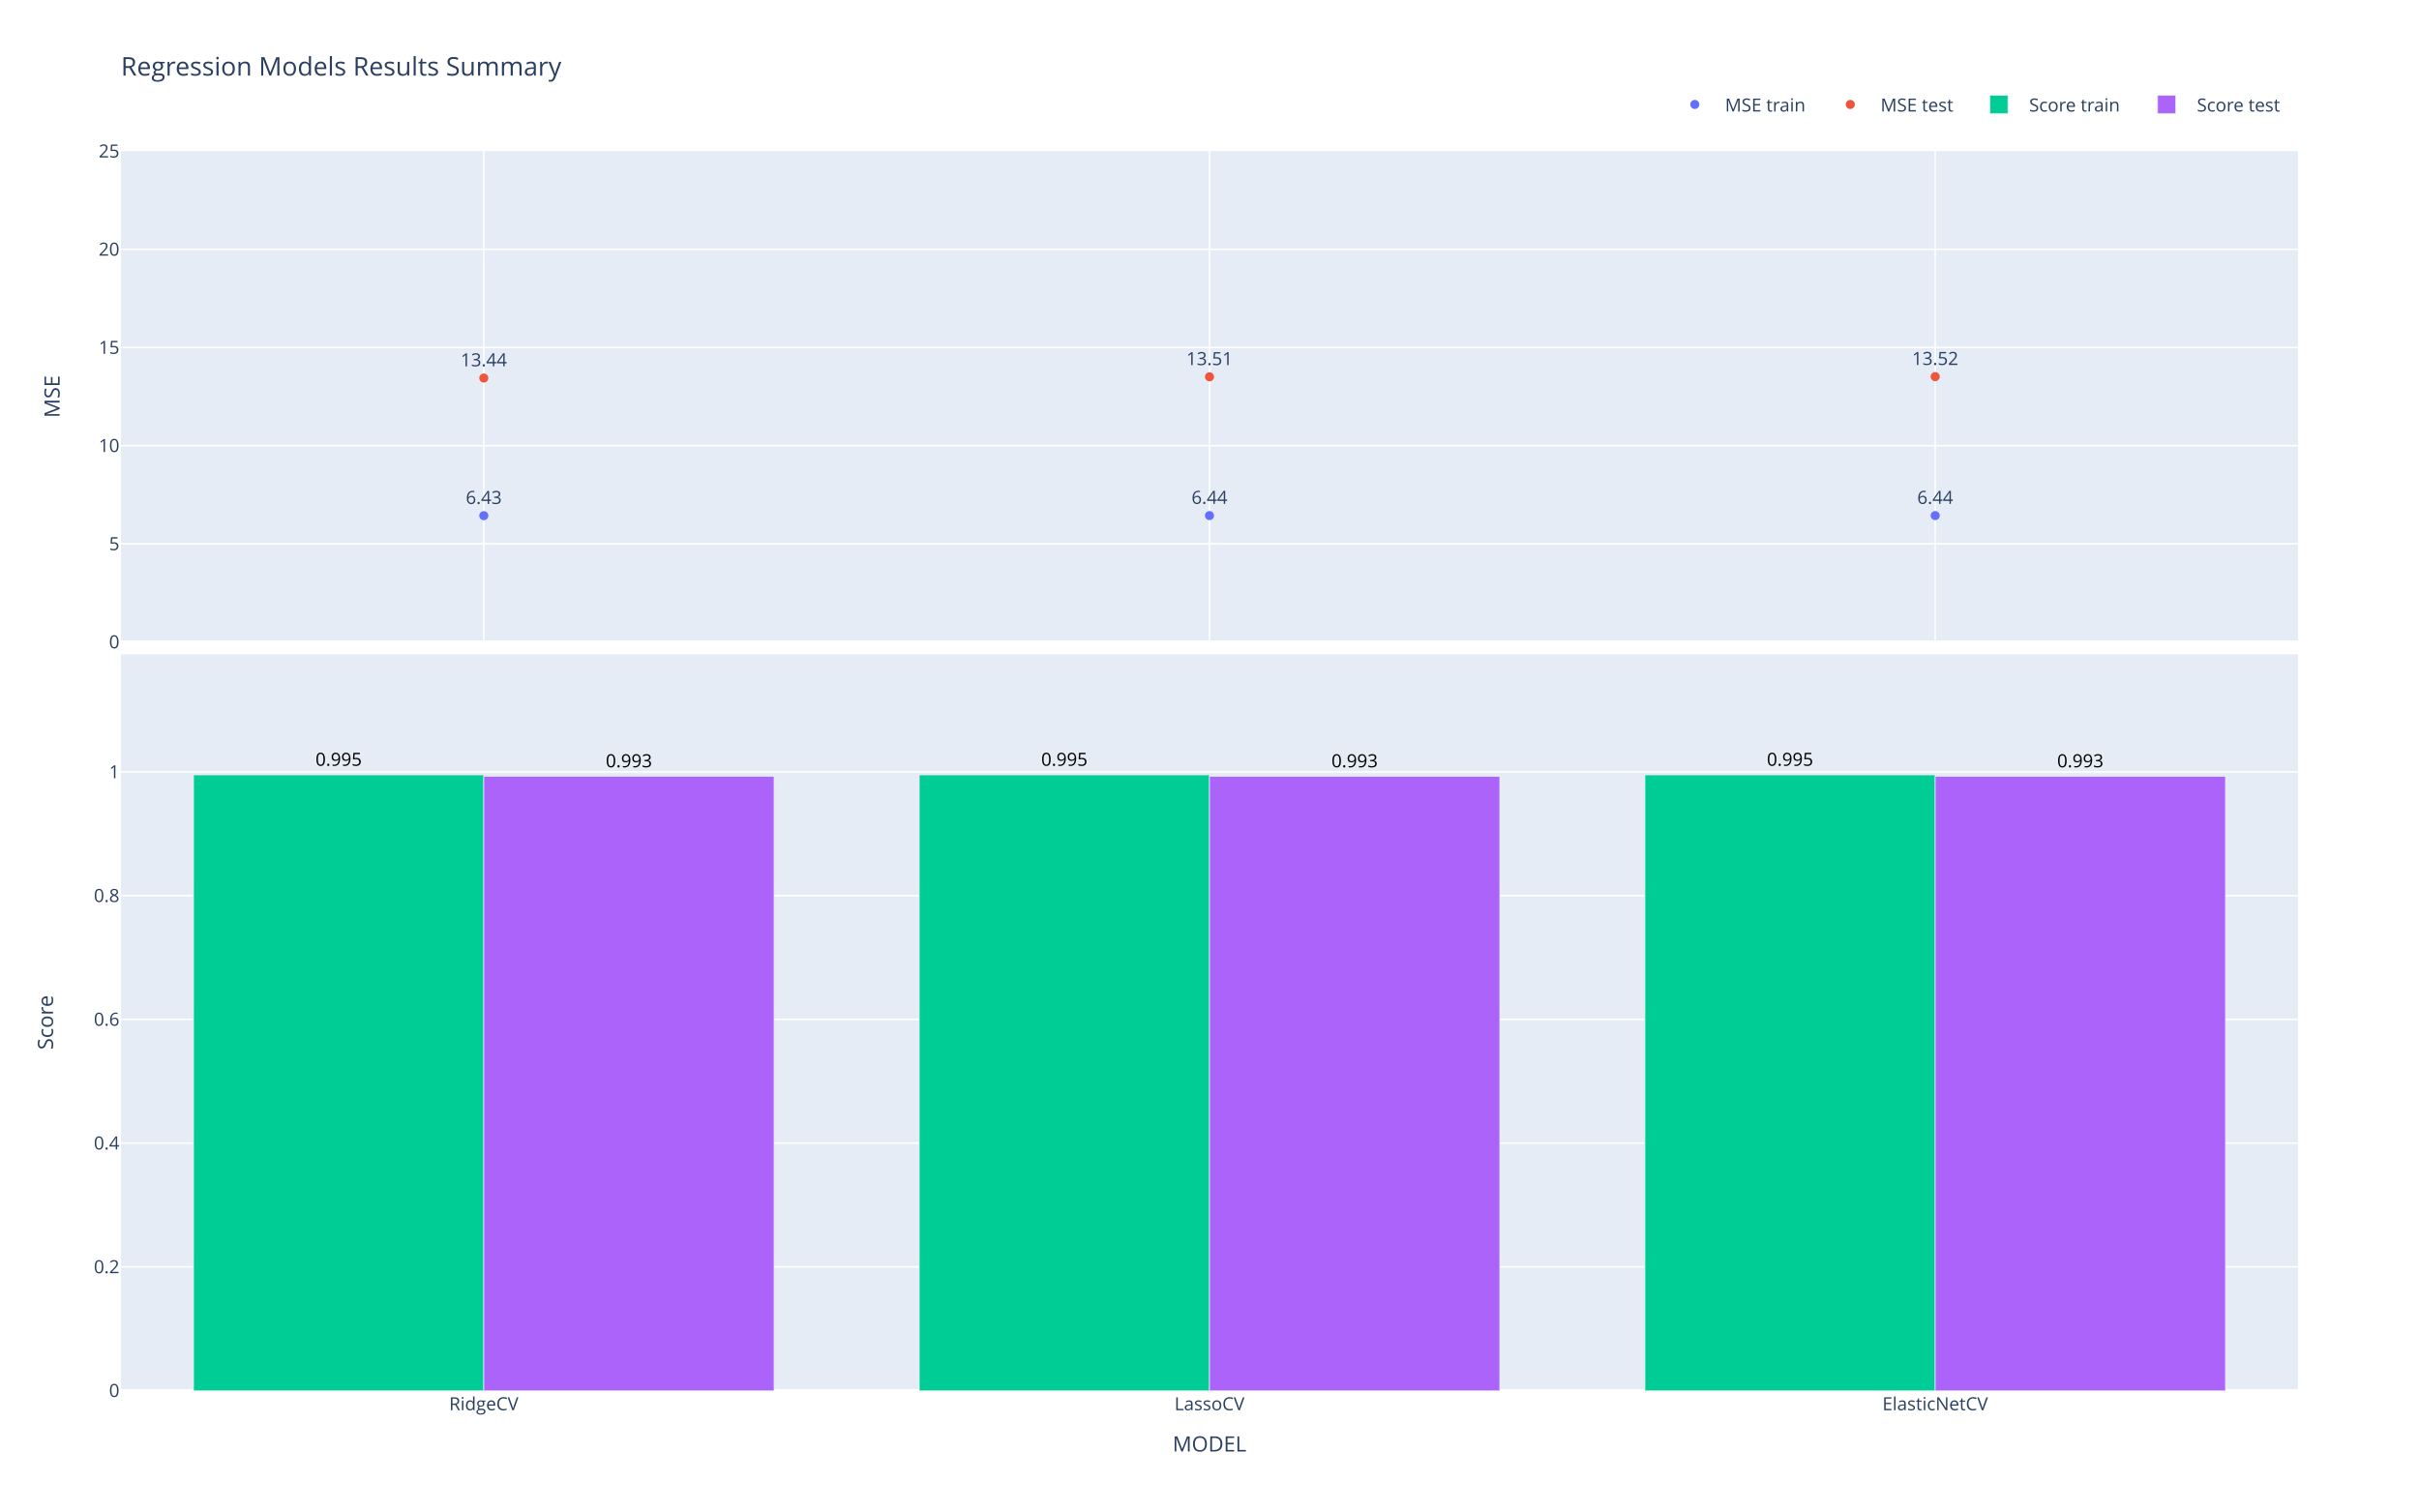
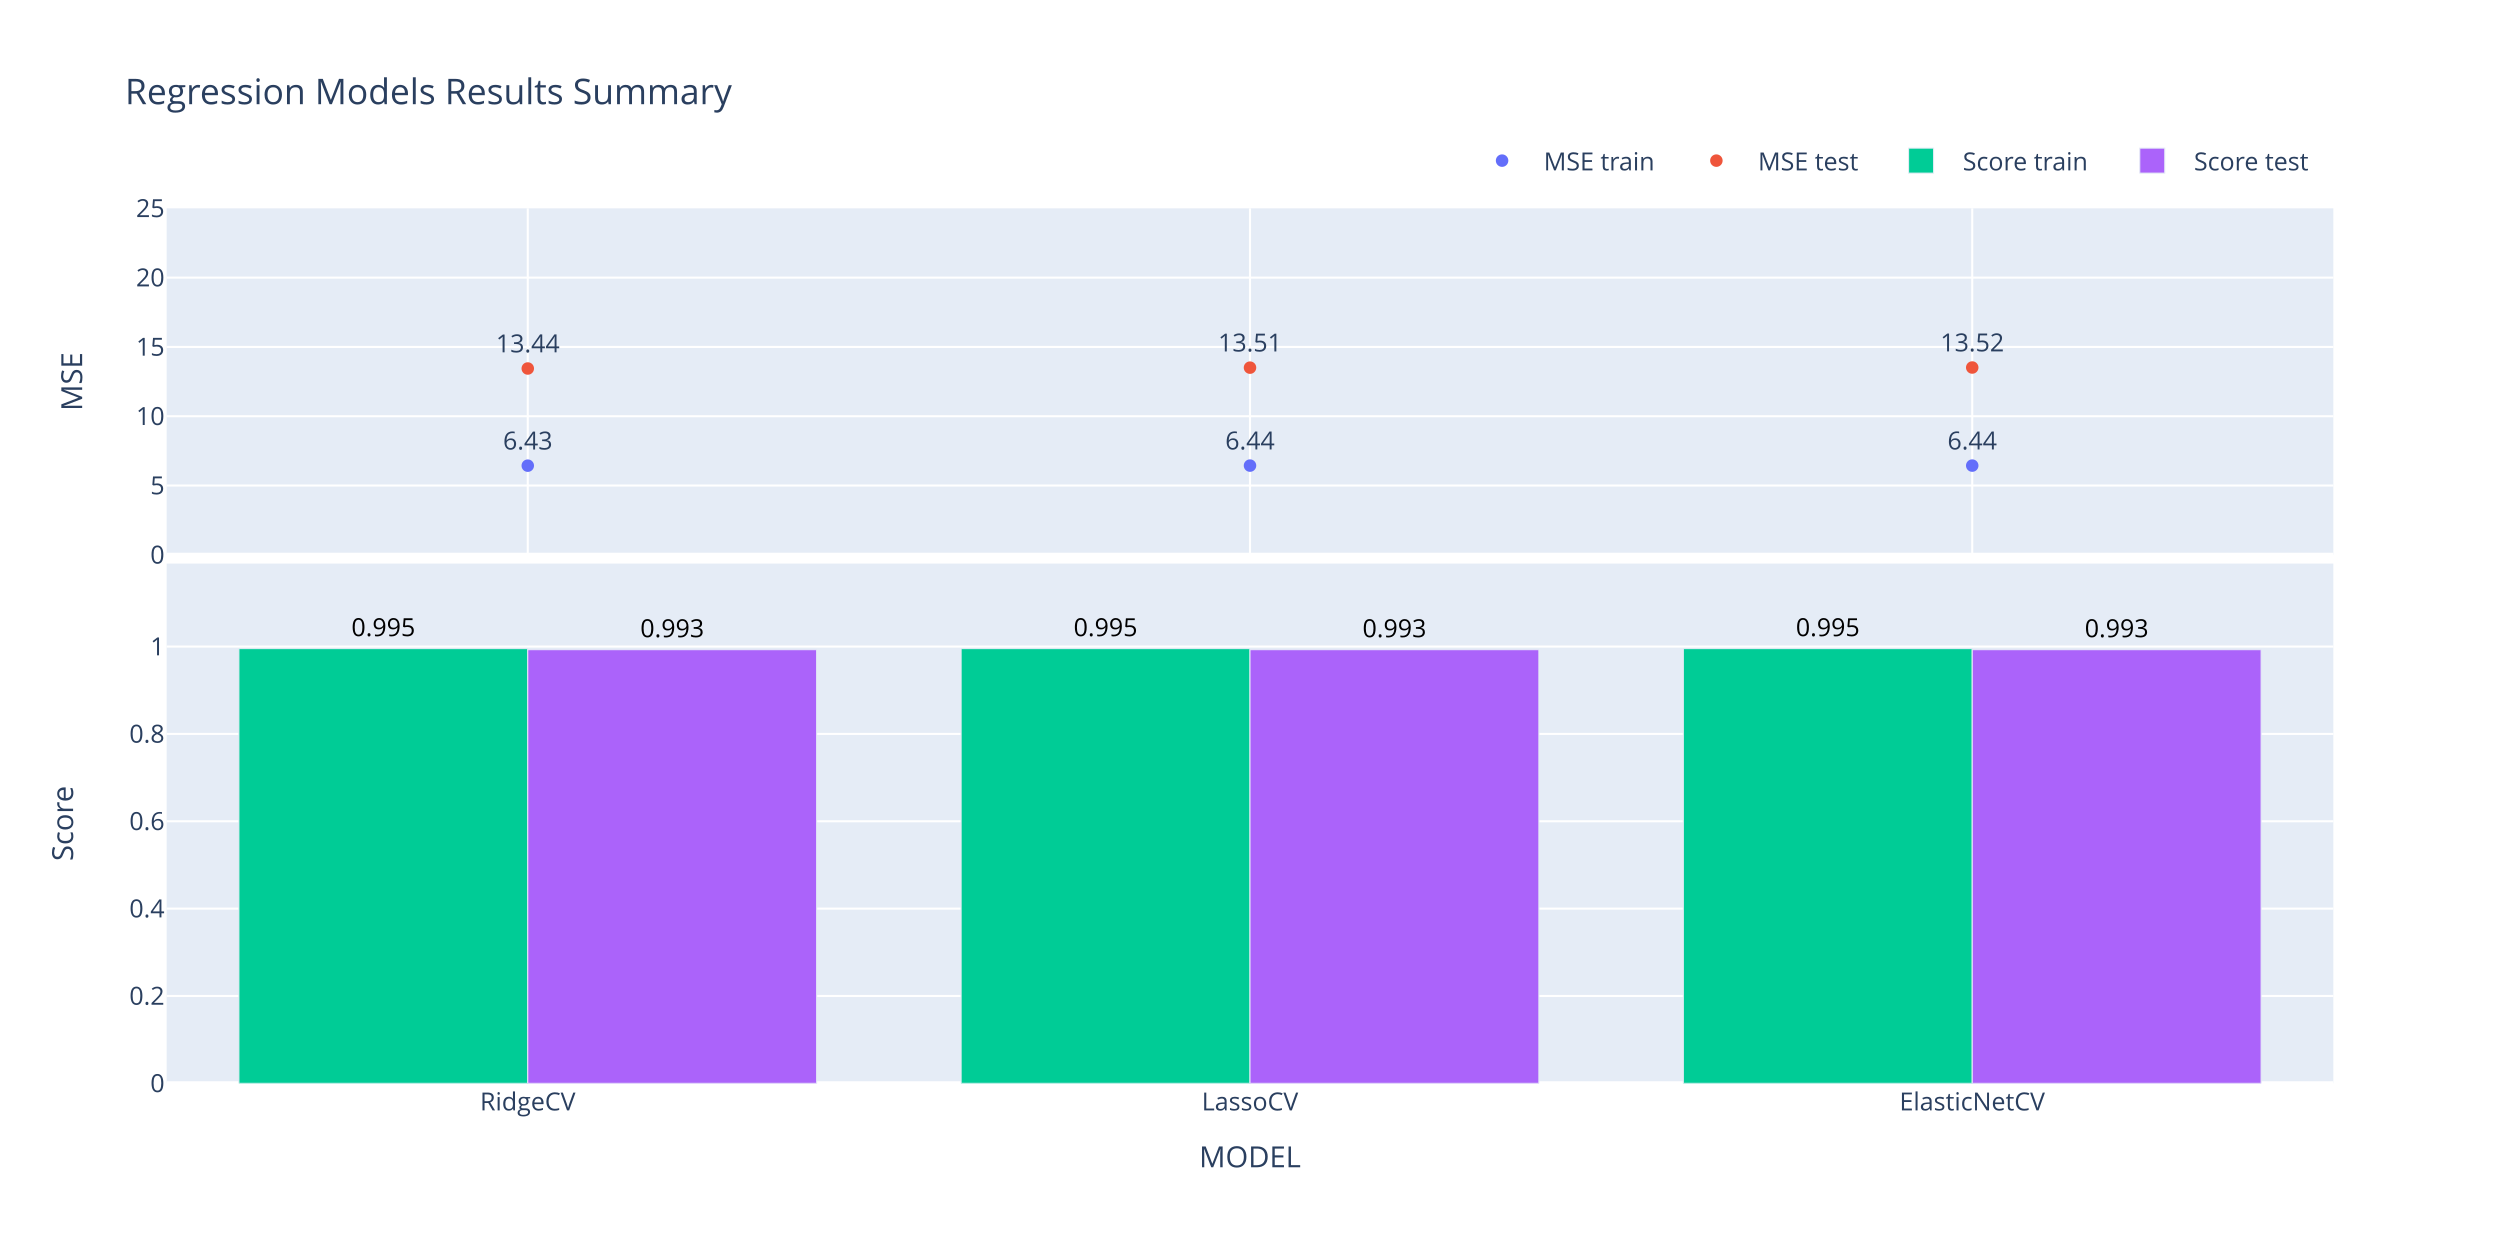
- <svg xmlns="http://www.w3.org/2000/svg" class="main-svg" width="1600" height="1000" style="" viewBox="0 0 1600 1000">
-   <rect x="0" y="0" width="1600" height="1000" style="fill: rgb(255, 255, 255); fill-opacity: 1;" />
-   <defs id="defs-d3e788">
+ <svg xmlns="http://www.w3.org/2000/svg" class="main-svg" width="1200" height="600" style="" viewBox="0 0 1200 600">
+   <rect x="0" y="0" width="1200" height="600" style="fill: rgb(255, 255, 255); fill-opacity: 1;" />
+   <defs id="defs-8b36f4">
    <g class="clips">
-       <clipPath id="clipd3e788xyplot" class="plotclip">
-         <rect width="1440" height="324.72" />
-       </clipPath>
-       <clipPath id="clipd3e788x2y2plot" class="plotclip">
-         <rect width="1440" height="487.08" />
-       </clipPath>
-       <clipPath class="axesclip" id="clipd3e788x">
-         <rect x="80" y="0" width="1440" height="1000" />
-       </clipPath>
-       <clipPath class="axesclip" id="clipd3e788y">
-         <rect x="0" y="100" width="1600" height="324.72" />
-       </clipPath>
-       <clipPath class="axesclip" id="clipd3e788xy">
-         <rect x="80" y="100" width="1440" height="324.72" />
-       </clipPath>
-       <clipPath class="axesclip" id="clipd3e788y2">
-         <rect x="0" y="432.92" width="1600" height="487.08" />
-       </clipPath>
-       <clipPath class="axesclip" id="clipd3e788xy2">
-         <rect x="80" y="432.92" width="1440" height="487.08" />
-       </clipPath>
-       <clipPath class="axesclip" id="clipd3e788x2">
-         <rect x="80" y="0" width="1440" height="1000" />
-       </clipPath>
-       <clipPath class="axesclip" id="clipd3e788x2y">
-         <rect x="80" y="100" width="1440" height="324.72" />
-       </clipPath>
-       <clipPath class="axesclip" id="clipd3e788x2y2">
-         <rect x="80" y="432.92" width="1440" height="487.08" />
+       <clipPath id="clip8b36f4xyplot" class="plotclip">
+         <rect width="1040" height="166.32" />
+       </clipPath>
+       <clipPath id="clip8b36f4x2y2plot" class="plotclip">
+         <rect width="1040" height="249.48" />
+       </clipPath>
+       <clipPath class="axesclip" id="clip8b36f4x">
+         <rect x="80" y="0" width="1040" height="600" />
+       </clipPath>
+       <clipPath class="axesclip" id="clip8b36f4y">
+         <rect x="0" y="100" width="1200" height="166.32" />
+       </clipPath>
+       <clipPath class="axesclip" id="clip8b36f4xy">
+         <rect x="80" y="100" width="1040" height="166.32" />
+       </clipPath>
+       <clipPath class="axesclip" id="clip8b36f4y2">
+         <rect x="0" y="270.52" width="1200" height="249.48" />
+       </clipPath>
+       <clipPath class="axesclip" id="clip8b36f4xy2">
+         <rect x="80" y="270.52" width="1040" height="249.48" />
+       </clipPath>
+       <clipPath class="axesclip" id="clip8b36f4x2">
+         <rect x="80" y="0" width="1040" height="600" />
+       </clipPath>
+       <clipPath class="axesclip" id="clip8b36f4x2y">
+         <rect x="80" y="100" width="1040" height="166.32" />
+       </clipPath>
+       <clipPath class="axesclip" id="clip8b36f4x2y2">
+         <rect x="80" y="270.52" width="1040" height="249.48" />
      </clipPath>
    </g>
    <g class="gradients" />
    <g class="patterns" />
  </defs>
  <g class="bglayer">
-     <rect class="bg" x="80" y="100" width="1440" height="324.72" style="fill: rgb(229, 236, 246); fill-opacity: 1; stroke-width: 0;" />
-     <rect class="bg" x="80" y="432.92" width="1440" height="487.08" style="fill: rgb(229, 236, 246); fill-opacity: 1; stroke-width: 0;" />
+     <rect class="bg" x="80" y="100" width="1040" height="166.32" style="fill: rgb(229, 236, 246); fill-opacity: 1; stroke-width: 0;" />
+     <rect class="bg" x="80" y="270.52" width="1040" height="249.48" style="fill: rgb(229, 236, 246); fill-opacity: 1; stroke-width: 0;" />
  </g>
  <g class="layer-below">
    <g class="imagelayer" />
    <g class="shapelayer" />
  </g>
  <g class="cartesianlayer">
    <g class="subplot xy">
      <g class="layer-subplot">
        <g class="shapelayer" />
        <g class="imagelayer" />
      </g>
      <g class="minor-gridlayer">
        <g class="x" />
        <g class="y" />
      </g>
      <g class="gridlayer">
        <g class="x">
-           <path class="xgrid crisp" transform="translate(320,0)" d="M0,100v324.72" style="stroke: rgb(255, 255, 255); stroke-opacity: 1; stroke-width: 1px;" />
-           <path class="xgrid crisp" transform="translate(800,0)" d="M0,100v324.72" style="stroke: rgb(255, 255, 255); stroke-opacity: 1; stroke-width: 1px;" />
-           <path class="xgrid crisp" transform="translate(1280,0)" d="M0,100v324.72" style="stroke: rgb(255, 255, 255); stroke-opacity: 1; stroke-width: 1px;" />
+           <path class="xgrid crisp" transform="translate(253.33,0)" d="M0,100v166.32" style="stroke: rgb(255, 255, 255); stroke-opacity: 1; stroke-width: 1px;" />
+           <path class="xgrid crisp" transform="translate(600,0)" d="M0,100v166.32" style="stroke: rgb(255, 255, 255); stroke-opacity: 1; stroke-width: 1px;" />
+           <path class="xgrid crisp" transform="translate(946.67,0)" d="M0,100v166.32" style="stroke: rgb(255, 255, 255); stroke-opacity: 1; stroke-width: 1px;" />
        </g>
        <g class="y">
-           <path class="ygrid crisp" transform="translate(0,359.78)" d="M80,0h1440" style="stroke: rgb(255, 255, 255); stroke-opacity: 1; stroke-width: 1px;" />
-           <path class="ygrid crisp" transform="translate(0,294.83)" d="M80,0h1440" style="stroke: rgb(255, 255, 255); stroke-opacity: 1; stroke-width: 1px;" />
-           <path class="ygrid crisp" transform="translate(0,229.89)" d="M80,0h1440" style="stroke: rgb(255, 255, 255); stroke-opacity: 1; stroke-width: 1px;" />
-           <path class="ygrid crisp" transform="translate(0,164.94)" d="M80,0h1440" style="stroke: rgb(255, 255, 255); stroke-opacity: 1; stroke-width: 1px;" />
+           <path class="ygrid crisp" transform="translate(0,233.06)" d="M80,0h1040" style="stroke: rgb(255, 255, 255); stroke-opacity: 1; stroke-width: 1px;" />
+           <path class="ygrid crisp" transform="translate(0,199.79)" d="M80,0h1040" style="stroke: rgb(255, 255, 255); stroke-opacity: 1; stroke-width: 1px;" />
+           <path class="ygrid crisp" transform="translate(0,166.53)" d="M80,0h1040" style="stroke: rgb(255, 255, 255); stroke-opacity: 1; stroke-width: 1px;" />
+           <path class="ygrid crisp" transform="translate(0,133.26)" d="M80,0h1040" style="stroke: rgb(255, 255, 255); stroke-opacity: 1; stroke-width: 1px;" />
        </g>
      </g>
      <g class="zerolinelayer">
-         <path class="yzl zl crisp" transform="translate(0,424.72)" d="M80,0h1440" style="stroke: rgb(255, 255, 255); stroke-opacity: 1; stroke-width: 2px;" />
+         <path class="yzl zl crisp" transform="translate(0,266.32)" d="M80,0h1040" style="stroke: rgb(255, 255, 255); stroke-opacity: 1; stroke-width: 2px;" />
      </g>
      <g class="layer-between">
        <g class="shapelayer" />
        <g class="imagelayer" />
      </g>
      <path class="xlines-below" />
      <path class="ylines-below" />
      <g class="overlines-below" />
      <g class="xaxislayer-below" />
      <g class="yaxislayer-below" />
      <g class="overaxes-below" />
-       <g class="plot" transform="translate(80,100)" clip-path="url(#clipd3e788xyplot)">
+       <g class="plot" transform="translate(80,100)" clip-path="url(#clip8b36f4xyplot)">
        <g class="scatterlayer mlayer">
-           <g class="trace scatter tracea2c596" style="stroke-miterlimit: 2; opacity: 1;">
+           <g class="trace scatter trace117744" style="stroke-miterlimit: 2; opacity: 1;">
            <g class="fills" />
            <g class="errorbars" />
            <g class="lines" />
            <g class="points">
-               <path class="point" transform="translate(240,241.16)" d="M3,0A3,3 0 1,1 0,-3A3,3 0 0,1 3,0Z" style="opacity: 1; stroke-width: 0px; fill: rgb(99, 110, 250); fill-opacity: 1;" />
-               <path class="point" transform="translate(720,241.1)" d="M3,0A3,3 0 1,1 0,-3A3,3 0 0,1 3,0Z" style="opacity: 1; stroke-width: 0px; fill: rgb(99, 110, 250); fill-opacity: 1;" />
-               <path class="point" transform="translate(1200,241.1)" d="M3,0A3,3 0 1,1 0,-3A3,3 0 0,1 3,0Z" style="opacity: 1; stroke-width: 0px; fill: rgb(99, 110, 250); fill-opacity: 1;" />
+               <path class="point" transform="translate(173.33,123.52)" d="M3,0A3,3 0 1,1 0,-3A3,3 0 0,1 3,0Z" style="opacity: 1; stroke-width: 0px; fill: rgb(99, 110, 250); fill-opacity: 1;" />
+               <path class="point" transform="translate(520,123.49)" d="M3,0A3,3 0 1,1 0,-3A3,3 0 0,1 3,0Z" style="opacity: 1; stroke-width: 0px; fill: rgb(99, 110, 250); fill-opacity: 1;" />
+               <path class="point" transform="translate(866.67,123.49)" d="M3,0A3,3 0 1,1 0,-3A3,3 0 0,1 3,0Z" style="opacity: 1; stroke-width: 0px; fill: rgb(99, 110, 250); fill-opacity: 1;" />
            </g>
            <g class="text">
              <g class="textpoint" transform="translate(0,-7.75)">
-                 <text x="240" y="241.16" text-anchor="middle" style="font-family: 'Open Sans', verdana, arial, sans-serif; font-size: 12px; fill: rgb(42, 63, 95); fill-opacity: 1; white-space: pre;">6.43</text>
-               </g>
-               <g class="textpoint" transform="translate(0,-7.75)">
-                 <text x="720" y="241.1" text-anchor="middle" style="font-family: 'Open Sans', verdana, arial, sans-serif; font-size: 12px; fill: rgb(42, 63, 95); fill-opacity: 1; white-space: pre;">6.44</text>
-               </g>
-               <g class="textpoint" transform="translate(0,-7.75)">
-                 <text x="1200" y="241.1" text-anchor="middle" style="font-family: 'Open Sans', verdana, arial, sans-serif; font-size: 12px; fill: rgb(42, 63, 95); fill-opacity: 1; white-space: pre;">6.44</text>
-               </g>
-             </g>
-           </g>
-           <g class="trace scatter trace72ec73" style="stroke-miterlimit: 2; opacity: 1;">
+                 <text x="173.33" y="123.52" text-anchor="middle" style="font-family: 'Open Sans', verdana, arial, sans-serif; font-size: 12px; fill: rgb(42, 63, 95); fill-opacity: 1; white-space: pre;">6.43</text>
+               </g>
+               <g class="textpoint" transform="translate(0,-7.75)">
+                 <text x="520" y="123.49" text-anchor="middle" style="font-family: 'Open Sans', verdana, arial, sans-serif; font-size: 12px; fill: rgb(42, 63, 95); fill-opacity: 1; white-space: pre;">6.44</text>
+               </g>
+               <g class="textpoint" transform="translate(0,-7.75)">
+                 <text x="866.67" y="123.49" text-anchor="middle" style="font-family: 'Open Sans', verdana, arial, sans-serif; font-size: 12px; fill: rgb(42, 63, 95); fill-opacity: 1; white-space: pre;">6.44</text>
+               </g>
+             </g>
+           </g>
+           <g class="trace scatter trace384d67" style="stroke-miterlimit: 2; opacity: 1;">
            <g class="fills" />
            <g class="errorbars" />
            <g class="lines" />
            <g class="points">
-               <path class="point" transform="translate(240,150.1)" d="M3,0A3,3 0 1,1 0,-3A3,3 0 0,1 3,0Z" style="opacity: 1; stroke-width: 0px; fill: rgb(239, 85, 59); fill-opacity: 1;" />
-               <path class="point" transform="translate(720,149.3)" d="M3,0A3,3 0 1,1 0,-3A3,3 0 0,1 3,0Z" style="opacity: 1; stroke-width: 0px; fill: rgb(239, 85, 59); fill-opacity: 1;" />
-               <path class="point" transform="translate(1200,149.18)" d="M3,0A3,3 0 1,1 0,-3A3,3 0 0,1 3,0Z" style="opacity: 1; stroke-width: 0px; fill: rgb(239, 85, 59); fill-opacity: 1;" />
+               <path class="point" transform="translate(173.33,76.88)" d="M3,0A3,3 0 1,1 0,-3A3,3 0 0,1 3,0Z" style="opacity: 1; stroke-width: 0px; fill: rgb(239, 85, 59); fill-opacity: 1;" />
+               <path class="point" transform="translate(520,76.47)" d="M3,0A3,3 0 1,1 0,-3A3,3 0 0,1 3,0Z" style="opacity: 1; stroke-width: 0px; fill: rgb(239, 85, 59); fill-opacity: 1;" />
+               <path class="point" transform="translate(866.67,76.41)" d="M3,0A3,3 0 1,1 0,-3A3,3 0 0,1 3,0Z" style="opacity: 1; stroke-width: 0px; fill: rgb(239, 85, 59); fill-opacity: 1;" />
            </g>
            <g class="text">
              <g class="textpoint" transform="translate(0,-7.75)">
-                 <text x="240" y="150.1" text-anchor="middle" style="font-family: 'Open Sans', verdana, arial, sans-serif; font-size: 12px; fill: rgb(42, 63, 95); fill-opacity: 1; white-space: pre;">13.44</text>
-               </g>
-               <g class="textpoint" transform="translate(0,-7.75)">
-                 <text x="720" y="149.3" text-anchor="middle" style="font-family: 'Open Sans', verdana, arial, sans-serif; font-size: 12px; fill: rgb(42, 63, 95); fill-opacity: 1; white-space: pre;">13.51</text>
-               </g>
-               <g class="textpoint" transform="translate(0,-7.75)">
-                 <text x="1200" y="149.18" text-anchor="middle" style="font-family: 'Open Sans', verdana, arial, sans-serif; font-size: 12px; fill: rgb(42, 63, 95); fill-opacity: 1; white-space: pre;">13.52</text>
+                 <text x="173.33" y="76.88" text-anchor="middle" style="font-family: 'Open Sans', verdana, arial, sans-serif; font-size: 12px; fill: rgb(42, 63, 95); fill-opacity: 1; white-space: pre;">13.44</text>
+               </g>
+               <g class="textpoint" transform="translate(0,-7.75)">
+                 <text x="520" y="76.47" text-anchor="middle" style="font-family: 'Open Sans', verdana, arial, sans-serif; font-size: 12px; fill: rgb(42, 63, 95); fill-opacity: 1; white-space: pre;">13.51</text>
+               </g>
+               <g class="textpoint" transform="translate(0,-7.75)">
+                 <text x="866.67" y="76.41" text-anchor="middle" style="font-family: 'Open Sans', verdana, arial, sans-serif; font-size: 12px; fill: rgb(42, 63, 95); fill-opacity: 1; white-space: pre;">13.52</text>
              </g>
            </g>
          </g>
        </g>
      </g>
      <g class="overplot" />
      <path class="xlines-above crisp" d="M0,0" style="fill: none;" />
      <path class="ylines-above crisp" d="M0,0" style="fill: none;" />
      <g class="overlines-above" />
      <g class="xaxislayer-above" />
      <g class="yaxislayer-above">
        <g class="ytick">
-           <text text-anchor="end" x="79" y="4.2" transform="translate(0,424.72)" style="font-family: 'Open Sans', verdana, arial, sans-serif; font-size: 12px; fill: rgb(42, 63, 95); fill-opacity: 1; white-space: pre; opacity: 1;">0</text>
-         </g>
-         <g class="ytick">
-           <text text-anchor="end" x="79" y="4.2" style="font-family: 'Open Sans', verdana, arial, sans-serif; font-size: 12px; fill: rgb(42, 63, 95); fill-opacity: 1; white-space: pre; opacity: 1;" transform="translate(0,359.78)">5</text>
-         </g>
-         <g class="ytick">
-           <text text-anchor="end" x="79" y="4.2" style="font-family: 'Open Sans', verdana, arial, sans-serif; font-size: 12px; fill: rgb(42, 63, 95); fill-opacity: 1; white-space: pre; opacity: 1;" transform="translate(0,294.83)">10</text>
-         </g>
-         <g class="ytick">
-           <text text-anchor="end" x="79" y="4.2" style="font-family: 'Open Sans', verdana, arial, sans-serif; font-size: 12px; fill: rgb(42, 63, 95); fill-opacity: 1; white-space: pre; opacity: 1;" transform="translate(0,229.89)">15</text>
-         </g>
-         <g class="ytick">
-           <text text-anchor="end" x="79" y="4.2" style="font-family: 'Open Sans', verdana, arial, sans-serif; font-size: 12px; fill: rgb(42, 63, 95); fill-opacity: 1; white-space: pre; opacity: 1;" transform="translate(0,164.94)">20</text>
+           <text text-anchor="end" x="79" y="4.2" transform="translate(0,266.32)" style="font-family: 'Open Sans', verdana, arial, sans-serif; font-size: 12px; fill: rgb(42, 63, 95); fill-opacity: 1; white-space: pre; opacity: 1;">0</text>
+         </g>
+         <g class="ytick">
+           <text text-anchor="end" x="79" y="4.2" style="font-family: 'Open Sans', verdana, arial, sans-serif; font-size: 12px; fill: rgb(42, 63, 95); fill-opacity: 1; white-space: pre; opacity: 1;" transform="translate(0,233.06)">5</text>
+         </g>
+         <g class="ytick">
+           <text text-anchor="end" x="79" y="4.2" style="font-family: 'Open Sans', verdana, arial, sans-serif; font-size: 12px; fill: rgb(42, 63, 95); fill-opacity: 1; white-space: pre; opacity: 1;" transform="translate(0,199.79)">10</text>
+         </g>
+         <g class="ytick">
+           <text text-anchor="end" x="79" y="4.2" style="font-family: 'Open Sans', verdana, arial, sans-serif; font-size: 12px; fill: rgb(42, 63, 95); fill-opacity: 1; white-space: pre; opacity: 1;" transform="translate(0,166.53)">15</text>
+         </g>
+         <g class="ytick">
+           <text text-anchor="end" x="79" y="4.2" style="font-family: 'Open Sans', verdana, arial, sans-serif; font-size: 12px; fill: rgb(42, 63, 95); fill-opacity: 1; white-space: pre; opacity: 1;" transform="translate(0,133.26)">20</text>
        </g>
        <g class="ytick">
          <text text-anchor="end" x="79" y="4.2" style="font-family: 'Open Sans', verdana, arial, sans-serif; font-size: 12px; fill: rgb(42, 63, 95); fill-opacity: 1; white-space: pre; opacity: 1;" transform="translate(0,100)">25</text>
        </g>
      </g>
      <g class="overaxes-above" />
    </g>
    <g class="subplot x2y2">
      <g class="layer-subplot">
        <g class="shapelayer" />
        <g class="imagelayer" />
      </g>
      <g class="minor-gridlayer">
        <g class="x2" />
        <g class="y2" />
      </g>
      <g class="gridlayer">
        <g class="x2" />
        <g class="y2">
-           <path class="y2grid crisp" transform="translate(0,838.14)" d="M80,0h1440" style="stroke: rgb(255, 255, 255); stroke-opacity: 1; stroke-width: 1px;" />
-           <path class="y2grid crisp" transform="translate(0,756.28)" d="M80,0h1440" style="stroke: rgb(255, 255, 255); stroke-opacity: 1; stroke-width: 1px;" />
-           <path class="y2grid crisp" transform="translate(0,674.41)" d="M80,0h1440" style="stroke: rgb(255, 255, 255); stroke-opacity: 1; stroke-width: 1px;" />
-           <path class="y2grid crisp" transform="translate(0,592.55)" d="M80,0h1440" style="stroke: rgb(255, 255, 255); stroke-opacity: 1; stroke-width: 1px;" />
-           <path class="y2grid crisp" transform="translate(0,510.69)" d="M80,0h1440" style="stroke: rgb(255, 255, 255); stroke-opacity: 1; stroke-width: 1px;" />
+           <path class="y2grid crisp" transform="translate(0,478.07)" d="M80,0h1040" style="stroke: rgb(255, 255, 255); stroke-opacity: 1; stroke-width: 1px;" />
+           <path class="y2grid crisp" transform="translate(0,436.14)" d="M80,0h1040" style="stroke: rgb(255, 255, 255); stroke-opacity: 1; stroke-width: 1px;" />
+           <path class="y2grid crisp" transform="translate(0,394.21)" d="M80,0h1040" style="stroke: rgb(255, 255, 255); stroke-opacity: 1; stroke-width: 1px;" />
+           <path class="y2grid crisp" transform="translate(0,352.28)" d="M80,0h1040" style="stroke: rgb(255, 255, 255); stroke-opacity: 1; stroke-width: 1px;" />
+           <path class="y2grid crisp" transform="translate(0,310.35)" d="M80,0h1040" style="stroke: rgb(255, 255, 255); stroke-opacity: 1; stroke-width: 1px;" />
        </g>
      </g>
      <g class="zerolinelayer">
-         <path class="y2zl zl crisp" transform="translate(0,920)" d="M80,0h1440" style="stroke: rgb(255, 255, 255); stroke-opacity: 1; stroke-width: 2px;" />
+         <path class="y2zl zl crisp" transform="translate(0,520)" d="M80,0h1040" style="stroke: rgb(255, 255, 255); stroke-opacity: 1; stroke-width: 2px;" />
      </g>
      <g class="layer-between">
        <g class="shapelayer" />
        <g class="imagelayer" />
      </g>
      <path class="xlines-below" />
      <path class="ylines-below" />
      <g class="overlines-below" />
      <g class="xaxislayer-below" />
      <g class="yaxislayer-below" />
      <g class="overaxes-below" />
-       <g class="plot" transform="translate(80,432.92)" clip-path="url(#clipd3e788x2y2plot)">
+       <g class="plot" transform="translate(80,270.52)" clip-path="url(#clip8b36f4x2y2plot)">
        <g class="barlayer mlayer">
          <g class="trace bars" style="opacity: 1;">
            <g class="points">
              <g class="point">
-                 <path d="M48,487.08V79.71H240V487.08Z" style="vector-effect: none; opacity: 1; stroke-width: 0.5px; fill: rgb(0, 204, 150); fill-opacity: 1; stroke: rgb(229, 236, 246); stroke-opacity: 1;" />
-                 <text class="bartext bartext-outside" text-anchor="middle" data-notex="1" x="0" y="0" style="font-family: 'Open Sans', verdana, arial, sans-serif; font-size: 12px; fill: rgb(0, 0, 0); fill-opacity: 1; white-space: pre;" transform="translate(144,73.71)">0.995</text>
-               </g>
-               <g class="point">
-                 <path d="M528,487.08V79.71H720V487.08Z" style="vector-effect: none; opacity: 1; stroke-width: 0.5px; fill: rgb(0, 204, 150); fill-opacity: 1; stroke: rgb(229, 236, 246); stroke-opacity: 1;" />
-                 <text class="bartext bartext-outside" text-anchor="middle" data-notex="1" x="0" y="0" style="font-family: 'Open Sans', verdana, arial, sans-serif; font-size: 12px; fill: rgb(0, 0, 0); fill-opacity: 1; white-space: pre;" transform="translate(624,73.71)">0.995</text>
-               </g>
-               <g class="point">
-                 <path d="M1008,487.08V79.71H1200V487.08Z" style="vector-effect: none; opacity: 1; stroke-width: 0.5px; fill: rgb(0, 204, 150); fill-opacity: 1; stroke: rgb(229, 236, 246); stroke-opacity: 1;" />
-                 <text class="bartext bartext-outside" text-anchor="middle" data-notex="1" x="0" y="0" style="font-family: 'Open Sans', verdana, arial, sans-serif; font-size: 12px; fill: rgb(0, 0, 0); fill-opacity: 1; white-space: pre;" transform="translate(1104,73.71)">0.995</text>
+                 <path d="M34.67,249.48V40.82H173.33V249.48Z" style="vector-effect: none; opacity: 1; stroke-width: 0.5px; fill: rgb(0, 204, 150); fill-opacity: 1; stroke: rgb(229, 236, 246); stroke-opacity: 1;" />
+                 <text class="bartext bartext-outside" text-anchor="middle" data-notex="1" x="0" y="0" style="font-family: 'Open Sans', verdana, arial, sans-serif; font-size: 12px; fill: rgb(0, 0, 0); fill-opacity: 1; white-space: pre;" transform="translate(104,34.82)">0.995</text>
+               </g>
+               <g class="point">
+                 <path d="M381.33,249.48V40.83H520V249.48Z" style="vector-effect: none; opacity: 1; stroke-width: 0.5px; fill: rgb(0, 204, 150); fill-opacity: 1; stroke: rgb(229, 236, 246); stroke-opacity: 1;" />
+                 <text class="bartext bartext-outside" text-anchor="middle" data-notex="1" x="0" y="0" style="font-family: 'Open Sans', verdana, arial, sans-serif; font-size: 12px; fill: rgb(0, 0, 0); fill-opacity: 1; white-space: pre;" transform="translate(450.665,34.83)">0.995</text>
+               </g>
+               <g class="point">
+                 <path d="M728,249.48V40.83H866.67V249.48Z" style="vector-effect: none; opacity: 1; stroke-width: 0.5px; fill: rgb(0, 204, 150); fill-opacity: 1; stroke: rgb(229, 236, 246); stroke-opacity: 1;" />
+                 <text class="bartext bartext-outside" text-anchor="middle" data-notex="1" x="0" y="0" style="font-family: 'Open Sans', verdana, arial, sans-serif; font-size: 12px; fill: rgb(0, 0, 0); fill-opacity: 1; white-space: pre;" transform="translate(797.335,34.83)">0.995</text>
              </g>
            </g>
          </g>
          <g class="trace bars" style="opacity: 1;">
            <g class="points">
              <g class="point">
-                 <path d="M240,487.08V80.68H432V487.08Z" style="vector-effect: none; opacity: 1; stroke-width: 0.5px; fill: rgb(171, 99, 250); fill-opacity: 1; stroke: rgb(229, 236, 246); stroke-opacity: 1;" />
-                 <text class="bartext bartext-outside" text-anchor="middle" data-notex="1" x="0" y="0" style="font-family: 'Open Sans', verdana, arial, sans-serif; font-size: 12px; fill: rgb(0, 0, 0); fill-opacity: 1; white-space: pre;" transform="translate(336,74.68)">0.993</text>
-               </g>
-               <g class="point">
-                 <path d="M720,487.08V80.7H912V487.08Z" style="vector-effect: none; opacity: 1; stroke-width: 0.5px; fill: rgb(171, 99, 250); fill-opacity: 1; stroke: rgb(229, 236, 246); stroke-opacity: 1;" />
-                 <text class="bartext bartext-outside" text-anchor="middle" data-notex="1" x="0" y="0" style="font-family: 'Open Sans', verdana, arial, sans-serif; font-size: 12px; fill: rgb(0, 0, 0); fill-opacity: 1; white-space: pre;" transform="translate(816,74.7)">0.993</text>
-               </g>
-               <g class="point">
-                 <path d="M1200,487.08V80.7H1392V487.08Z" style="vector-effect: none; opacity: 1; stroke-width: 0.5px; fill: rgb(171, 99, 250); fill-opacity: 1; stroke: rgb(229, 236, 246); stroke-opacity: 1;" />
-                 <text class="bartext bartext-outside" text-anchor="middle" data-notex="1" x="0" y="0" style="font-family: 'Open Sans', verdana, arial, sans-serif; font-size: 12px; fill: rgb(0, 0, 0); fill-opacity: 1; white-space: pre;" transform="translate(1296,74.7)">0.993</text>
+                 <path d="M173.33,249.48V41.33H312V249.48Z" style="vector-effect: none; opacity: 1; stroke-width: 0.5px; fill: rgb(171, 99, 250); fill-opacity: 1; stroke: rgb(229, 236, 246); stroke-opacity: 1;" />
+                 <text class="bartext bartext-outside" text-anchor="middle" data-notex="1" x="0" y="0" style="font-family: 'Open Sans', verdana, arial, sans-serif; font-size: 12px; fill: rgb(0, 0, 0); fill-opacity: 1; white-space: pre;" transform="translate(242.665,35.33)">0.993</text>
+               </g>
+               <g class="point">
+                 <path d="M520,249.48V41.33H658.67V249.48Z" style="vector-effect: none; opacity: 1; stroke-width: 0.5px; fill: rgb(171, 99, 250); fill-opacity: 1; stroke: rgb(229, 236, 246); stroke-opacity: 1;" />
+                 <text class="bartext bartext-outside" text-anchor="middle" data-notex="1" x="0" y="0" style="font-family: 'Open Sans', verdana, arial, sans-serif; font-size: 12px; fill: rgb(0, 0, 0); fill-opacity: 1; white-space: pre;" transform="translate(589.335,35.33)">0.993</text>
+               </g>
+               <g class="point">
+                 <path d="M866.67,249.48V41.33H1005.33V249.48Z" style="vector-effect: none; opacity: 1; stroke-width: 0.5px; fill: rgb(171, 99, 250); fill-opacity: 1; stroke: rgb(229, 236, 246); stroke-opacity: 1;" />
+                 <text class="bartext bartext-outside" text-anchor="middle" data-notex="1" x="0" y="0" style="font-family: 'Open Sans', verdana, arial, sans-serif; font-size: 12px; fill: rgb(0, 0, 0); fill-opacity: 1; white-space: pre;" transform="translate(936,35.33)">0.993</text>
              </g>
            </g>
          </g>
        </g>
      </g>
      <g class="overplot" />
      <path class="xlines-above crisp" d="M0,0" style="fill: none;" />
      <path class="ylines-above crisp" d="M0,0" style="fill: none;" />
      <g class="overlines-above" />
      <g class="xaxislayer-above">
        <g class="x2tick">
-           <text text-anchor="middle" x="0" y="933" transform="translate(320,0)" style="font-family: 'Open Sans', verdana, arial, sans-serif; font-size: 12px; fill: rgb(42, 63, 95); fill-opacity: 1; white-space: pre; opacity: 1;">RidgeCV</text>
+           <text text-anchor="middle" x="0" y="533" transform="translate(253.33,0)" style="font-family: 'Open Sans', verdana, arial, sans-serif; font-size: 12px; fill: rgb(42, 63, 95); fill-opacity: 1; white-space: pre; opacity: 1;">RidgeCV</text>
        </g>
        <g class="x2tick">
-           <text text-anchor="middle" x="0" y="933" transform="translate(800,0)" style="font-family: 'Open Sans', verdana, arial, sans-serif; font-size: 12px; fill: rgb(42, 63, 95); fill-opacity: 1; white-space: pre; opacity: 1;">LassoCV</text>
+           <text text-anchor="middle" x="0" y="533" transform="translate(600,0)" style="font-family: 'Open Sans', verdana, arial, sans-serif; font-size: 12px; fill: rgb(42, 63, 95); fill-opacity: 1; white-space: pre; opacity: 1;">LassoCV</text>
        </g>
        <g class="x2tick">
-           <text text-anchor="middle" x="0" y="933" transform="translate(1280,0)" style="font-family: 'Open Sans', verdana, arial, sans-serif; font-size: 12px; fill: rgb(42, 63, 95); fill-opacity: 1; white-space: pre; opacity: 1;">ElasticNetCV</text>
+           <text text-anchor="middle" x="0" y="533" transform="translate(946.67,0)" style="font-family: 'Open Sans', verdana, arial, sans-serif; font-size: 12px; fill: rgb(42, 63, 95); fill-opacity: 1; white-space: pre; opacity: 1;">ElasticNetCV</text>
        </g>
      </g>
      <g class="yaxislayer-above">
        <g class="y2tick">
-           <text text-anchor="end" x="79" y="4.2" transform="translate(0,920)" style="font-family: 'Open Sans', verdana, arial, sans-serif; font-size: 12px; fill: rgb(42, 63, 95); fill-opacity: 1; white-space: pre; opacity: 1;">0</text>
-         </g>
-         <g class="y2tick">
-           <text text-anchor="end" x="79" y="4.2" style="font-family: 'Open Sans', verdana, arial, sans-serif; font-size: 12px; fill: rgb(42, 63, 95); fill-opacity: 1; white-space: pre; opacity: 1;" transform="translate(0,838.14)">0.2</text>
-         </g>
-         <g class="y2tick">
-           <text text-anchor="end" x="79" y="4.2" style="font-family: 'Open Sans', verdana, arial, sans-serif; font-size: 12px; fill: rgb(42, 63, 95); fill-opacity: 1; white-space: pre; opacity: 1;" transform="translate(0,756.28)">0.4</text>
-         </g>
-         <g class="y2tick">
-           <text text-anchor="end" x="79" y="4.2" style="font-family: 'Open Sans', verdana, arial, sans-serif; font-size: 12px; fill: rgb(42, 63, 95); fill-opacity: 1; white-space: pre; opacity: 1;" transform="translate(0,674.41)">0.6</text>
-         </g>
-         <g class="y2tick">
-           <text text-anchor="end" x="79" y="4.2" style="font-family: 'Open Sans', verdana, arial, sans-serif; font-size: 12px; fill: rgb(42, 63, 95); fill-opacity: 1; white-space: pre; opacity: 1;" transform="translate(0,592.55)">0.8</text>
-         </g>
-         <g class="y2tick">
-           <text text-anchor="end" x="79" y="4.2" style="font-family: 'Open Sans', verdana, arial, sans-serif; font-size: 12px; fill: rgb(42, 63, 95); fill-opacity: 1; white-space: pre; opacity: 1;" transform="translate(0,510.69)">1</text>
+           <text text-anchor="end" x="79" y="4.2" transform="translate(0,520)" style="font-family: 'Open Sans', verdana, arial, sans-serif; font-size: 12px; fill: rgb(42, 63, 95); fill-opacity: 1; white-space: pre; opacity: 1;">0</text>
+         </g>
+         <g class="y2tick">
+           <text text-anchor="end" x="79" y="4.2" style="font-family: 'Open Sans', verdana, arial, sans-serif; font-size: 12px; fill: rgb(42, 63, 95); fill-opacity: 1; white-space: pre; opacity: 1;" transform="translate(0,478.07)">0.2</text>
+         </g>
+         <g class="y2tick">
+           <text text-anchor="end" x="79" y="4.2" style="font-family: 'Open Sans', verdana, arial, sans-serif; font-size: 12px; fill: rgb(42, 63, 95); fill-opacity: 1; white-space: pre; opacity: 1;" transform="translate(0,436.14)">0.4</text>
+         </g>
+         <g class="y2tick">
+           <text text-anchor="end" x="79" y="4.2" style="font-family: 'Open Sans', verdana, arial, sans-serif; font-size: 12px; fill: rgb(42, 63, 95); fill-opacity: 1; white-space: pre; opacity: 1;" transform="translate(0,394.21)">0.6</text>
+         </g>
+         <g class="y2tick">
+           <text text-anchor="end" x="79" y="4.2" style="font-family: 'Open Sans', verdana, arial, sans-serif; font-size: 12px; fill: rgb(42, 63, 95); fill-opacity: 1; white-space: pre; opacity: 1;" transform="translate(0,352.28)">0.8</text>
+         </g>
+         <g class="y2tick">
+           <text text-anchor="end" x="79" y="4.2" style="font-family: 'Open Sans', verdana, arial, sans-serif; font-size: 12px; fill: rgb(42, 63, 95); fill-opacity: 1; white-space: pre; opacity: 1;" transform="translate(0,310.35)">1</text>
        </g>
      </g>
      <g class="overaxes-above" />
    </g>
  </g>
  <g class="polarlayer" />
  <g class="smithlayer" />
  <g class="ternarylayer" />
  <g class="geolayer" />
  <g class="funnelarealayer" />
  <g class="pielayer" />
  <g class="iciclelayer" />
  <g class="treemaplayer" />
  <g class="sunburstlayer" />
  <g class="glimages" />
-   <defs id="topdefs-d3e788">
+   <defs id="topdefs-8b36f4">
    <g class="clips" />
-     <clipPath id="legendd3e788">
+     <clipPath id="legend8b36f4">
      <rect width="419" height="29" x="0" y="0" />
    </clipPath>
  </defs>
  <g class="layer-above">
    <g class="imagelayer" />
    <g class="shapelayer" />
  </g>
  <g class="infolayer">
-     <g class="legend" pointer-events="all" transform="translate(1101,54.6)">
-       <rect class="bg" shape-rendering="crispEdges" width="419" height="29" x="0" y="0" style="stroke: rgb(68, 68, 68); stroke-opacity: 1; fill: rgb(255, 255, 255); fill-opacity: 1; stroke-width: 0px;" />
-       <g class="scrollbox" transform="" clip-path="url(#legendd3e788)">
+     <g class="legend" pointer-events="all" transform="translate(701,62.6)">
+       <rect class="bg" shape-rendering="crispEdges" style="stroke: rgb(68, 68, 68); stroke-opacity: 1; fill: rgb(255, 255, 255); fill-opacity: 1; stroke-width: 0px;" width="419" height="29" x="0" y="0" />
+       <g class="scrollbox" transform="" clip-path="url(#legend8b36f4)">
        <g class="groups">
          <g class="traces" transform="translate(0,14.5)" style="opacity: 1;">
            <text class="legendtext" text-anchor="start" x="40" y="4.68" style="font-family: 'Open Sans', verdana, arial, sans-serif; font-size: 12px; fill: rgb(42, 63, 95); fill-opacity: 1; white-space: pre;">MSE train</text>
            <g class="layers" style="opacity: 1;">
              <g class="legendfill" />
              <g class="legendlines" />
              <g class="legendsymbols">
                <g class="legendpoints">
                  <path class="scatterpts" transform="translate(20,0)" d="M3,0A3,3 0 1,1 0,-3A3,3 0 0,1 3,0Z" style="opacity: 1; stroke-width: 0px; fill: rgb(99, 110, 250); fill-opacity: 1;" />
                </g>
              </g>
            </g>
            <rect class="legendtoggle" x="0" y="-9.5" width="100.359" height="19" style="fill: rgb(0, 0, 0); fill-opacity: 0;" />
          </g>
          <g class="traces" transform="translate(102.8594,14.5)" style="opacity: 1;">
            <text class="legendtext" text-anchor="start" x="40" y="4.68" style="font-family: 'Open Sans', verdana, arial, sans-serif; font-size: 12px; fill: rgb(42, 63, 95); fill-opacity: 1; white-space: pre;">MSE test</text>
            <g class="layers" style="opacity: 1;">
              <g class="legendfill" />
              <g class="legendlines" />
              <g class="legendsymbols">
                <g class="legendpoints">
                  <path class="scatterpts" transform="translate(20,0)" d="M3,0A3,3 0 1,1 0,-3A3,3 0 0,1 3,0Z" style="opacity: 1; stroke-width: 0px; fill: rgb(239, 85, 59); fill-opacity: 1;" />
                </g>
              </g>
            </g>
            <rect class="legendtoggle" x="0" y="-9.5" width="95.766" height="19" style="fill: rgb(0, 0, 0); fill-opacity: 0;" />
          </g>
          <g class="traces" transform="translate(201.125,14.5)" style="opacity: 1;">
            <text class="legendtext" text-anchor="start" x="40" y="4.68" style="font-family: 'Open Sans', verdana, arial, sans-serif; font-size: 12px; fill: rgb(42, 63, 95); fill-opacity: 1; white-space: pre;">Score train</text>
            <g class="layers" style="opacity: 1;">
              <g class="legendfill" />
              <g class="legendlines" />
              <g class="legendsymbols">
                <g class="legendpoints">
                  <path class="legendundefined" d="M6,6H-6V-6H6Z" transform="translate(20,0)" style="stroke-width: 0.5px; fill: rgb(0, 204, 150); fill-opacity: 1; stroke: rgb(229, 236, 246); stroke-opacity: 1;" />
                </g>
              </g>
            </g>
            <rect class="legendtoggle" x="0" y="-9.5" width="108.469" height="19" style="fill: rgb(0, 0, 0); fill-opacity: 0;" />
          </g>
          <g class="traces" transform="translate(312.0938,14.5)" style="opacity: 1;">
            <text class="legendtext" text-anchor="start" x="40" y="4.68" style="font-family: 'Open Sans', verdana, arial, sans-serif; font-size: 12px; fill: rgb(42, 63, 95); fill-opacity: 1; white-space: pre;">Score test</text>
            <g class="layers" style="opacity: 1;">
              <g class="legendfill" />
              <g class="legendlines" />
              <g class="legendsymbols">
                <g class="legendpoints">
                  <path class="legendundefined" d="M6,6H-6V-6H6Z" transform="translate(20,0)" style="stroke-width: 0.5px; fill: rgb(171, 99, 250); fill-opacity: 1; stroke: rgb(229, 236, 246); stroke-opacity: 1;" />
                </g>
              </g>
            </g>
            <rect class="legendtoggle" x="0" y="-9.5" width="103.859" height="19" style="fill: rgb(0, 0, 0); fill-opacity: 0;" />
          </g>
        </g>
      </g>
-       <rect class="scrollbar" rx="20" ry="3" width="0" height="0" x="0" y="0" style="fill: rgb(128, 139, 164); fill-opacity: 1;" />
+       <rect class="scrollbar" rx="20" ry="3" width="0" height="0" style="fill: rgb(128, 139, 164); fill-opacity: 1;" x="0" y="0" />
    </g>
    <g class="g-gtitle">
-       <text class="gtitle" x="80" y="50" text-anchor="start" dy="0em" style="font-family: 'Open Sans', verdana, arial, sans-serif; font-size: 17px; fill: rgb(42, 63, 95); opacity: 1; font-weight: normal; white-space: pre;">Regression Models Results Summary</text>
+       <text class="gtitle" x="60" y="50" text-anchor="start" dy="0em" style="font-family: 'Open Sans', verdana, arial, sans-serif; font-size: 17px; fill: rgb(42, 63, 95); opacity: 1; font-weight: normal; white-space: pre;">Regression Models Results Summary</text>
    </g>
    <g class="g-xtitle" />
    <g class="g-x2title">
-       <text class="x2title" x="800" y="960.3" text-anchor="middle" style="font-family: 'Open Sans', verdana, arial, sans-serif; font-size: 14px; fill: rgb(42, 63, 95); opacity: 1; font-weight: normal; white-space: pre;">MODEL</text>
+       <text class="x2title" x="600" y="560.3" text-anchor="middle" style="font-family: 'Open Sans', verdana, arial, sans-serif; font-size: 14px; fill: rgb(42, 63, 95); opacity: 1; font-weight: normal; white-space: pre;">MODEL</text>
    </g>
    <g class="g-ytitle">
-       <text class="ytitle" transform="rotate(-90,39.43438,262.36)" x="39.434" y="262.36" text-anchor="middle" style="font-family: 'Open Sans', verdana, arial, sans-serif; font-size: 14px; fill: rgb(42, 63, 95); opacity: 1; font-weight: normal; white-space: pre;">MSE</text>
+       <text class="ytitle" transform="rotate(-90,39.43438,183.16)" x="39.434" y="183.16" text-anchor="middle" style="font-family: 'Open Sans', verdana, arial, sans-serif; font-size: 14px; fill: rgb(42, 63, 95); opacity: 1; font-weight: normal; white-space: pre;">MSE</text>
    </g>
    <g class="g-y2title">
-       <text class="y2title" transform="rotate(-90,35.075,676.46)" x="35.075" y="676.46" text-anchor="middle" style="font-family: 'Open Sans', verdana, arial, sans-serif; font-size: 14px; fill: rgb(42, 63, 95); opacity: 1; font-weight: normal; white-space: pre;">Score</text>
+       <text class="y2title" transform="rotate(-90,35.075,395.26)" x="35.075" y="395.26" text-anchor="middle" style="font-family: 'Open Sans', verdana, arial, sans-serif; font-size: 14px; fill: rgb(42, 63, 95); opacity: 1; font-weight: normal; white-space: pre;">Score</text>
    </g>
  </g>
</svg>
